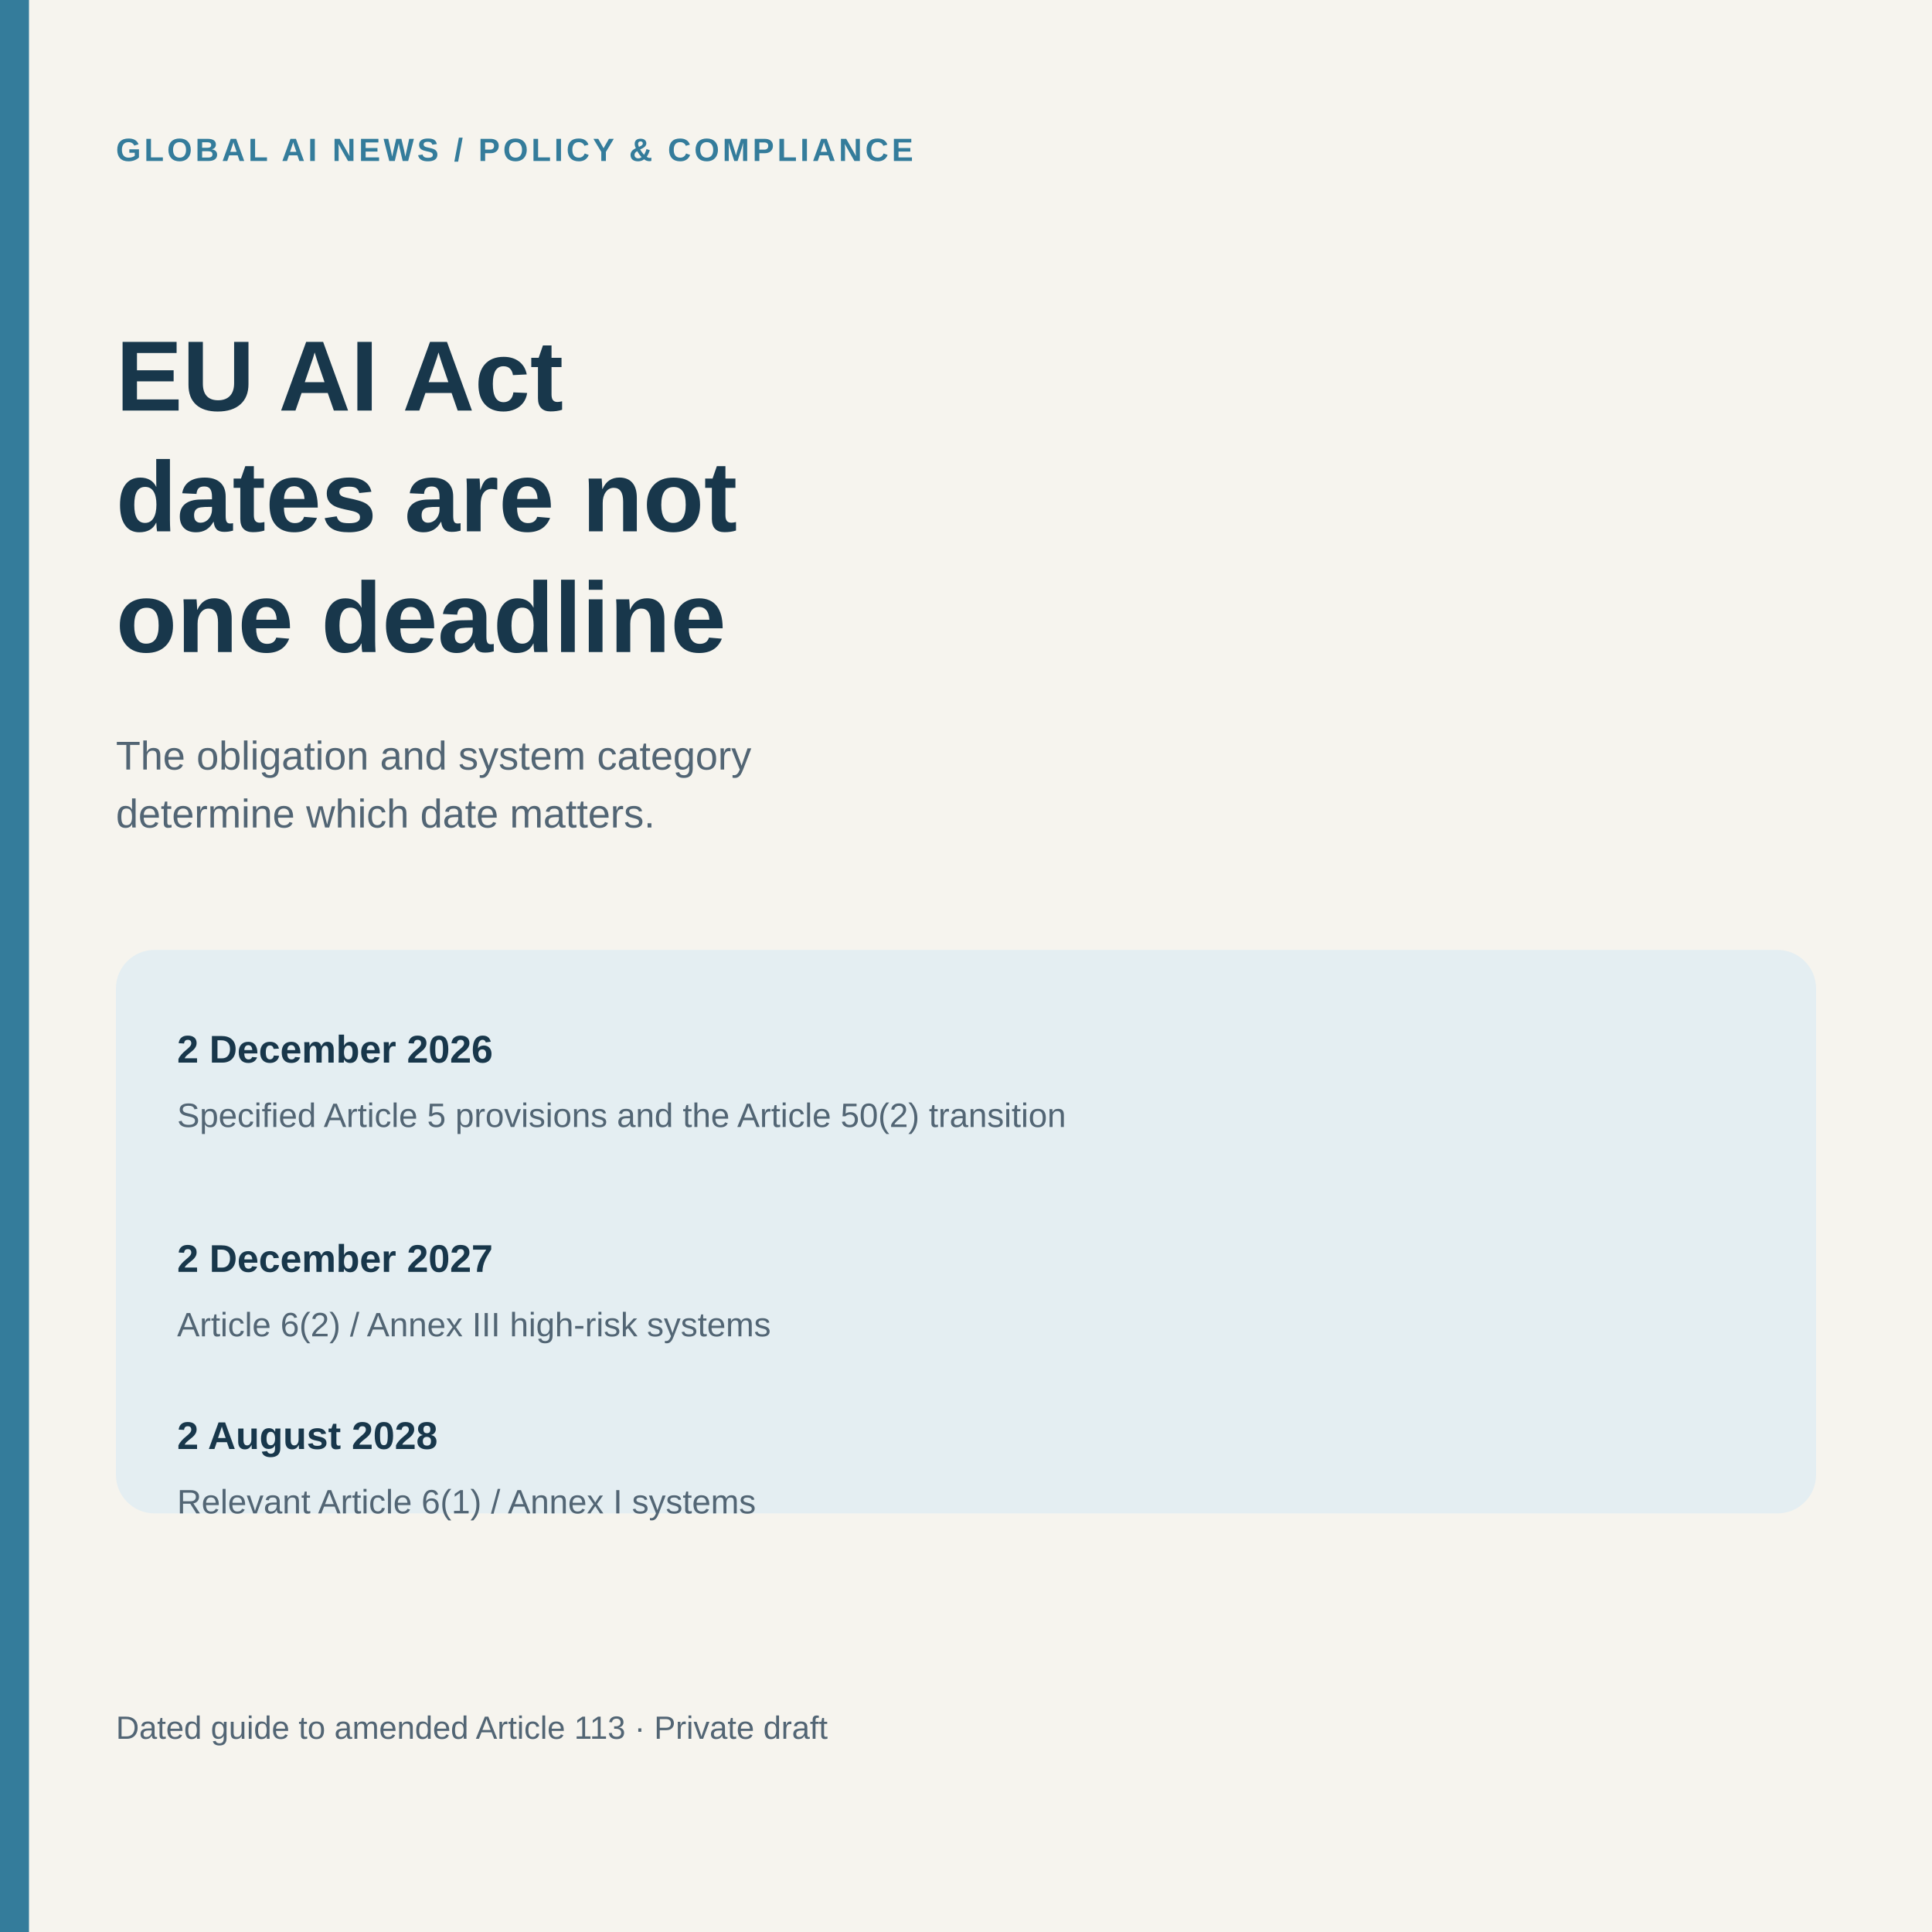
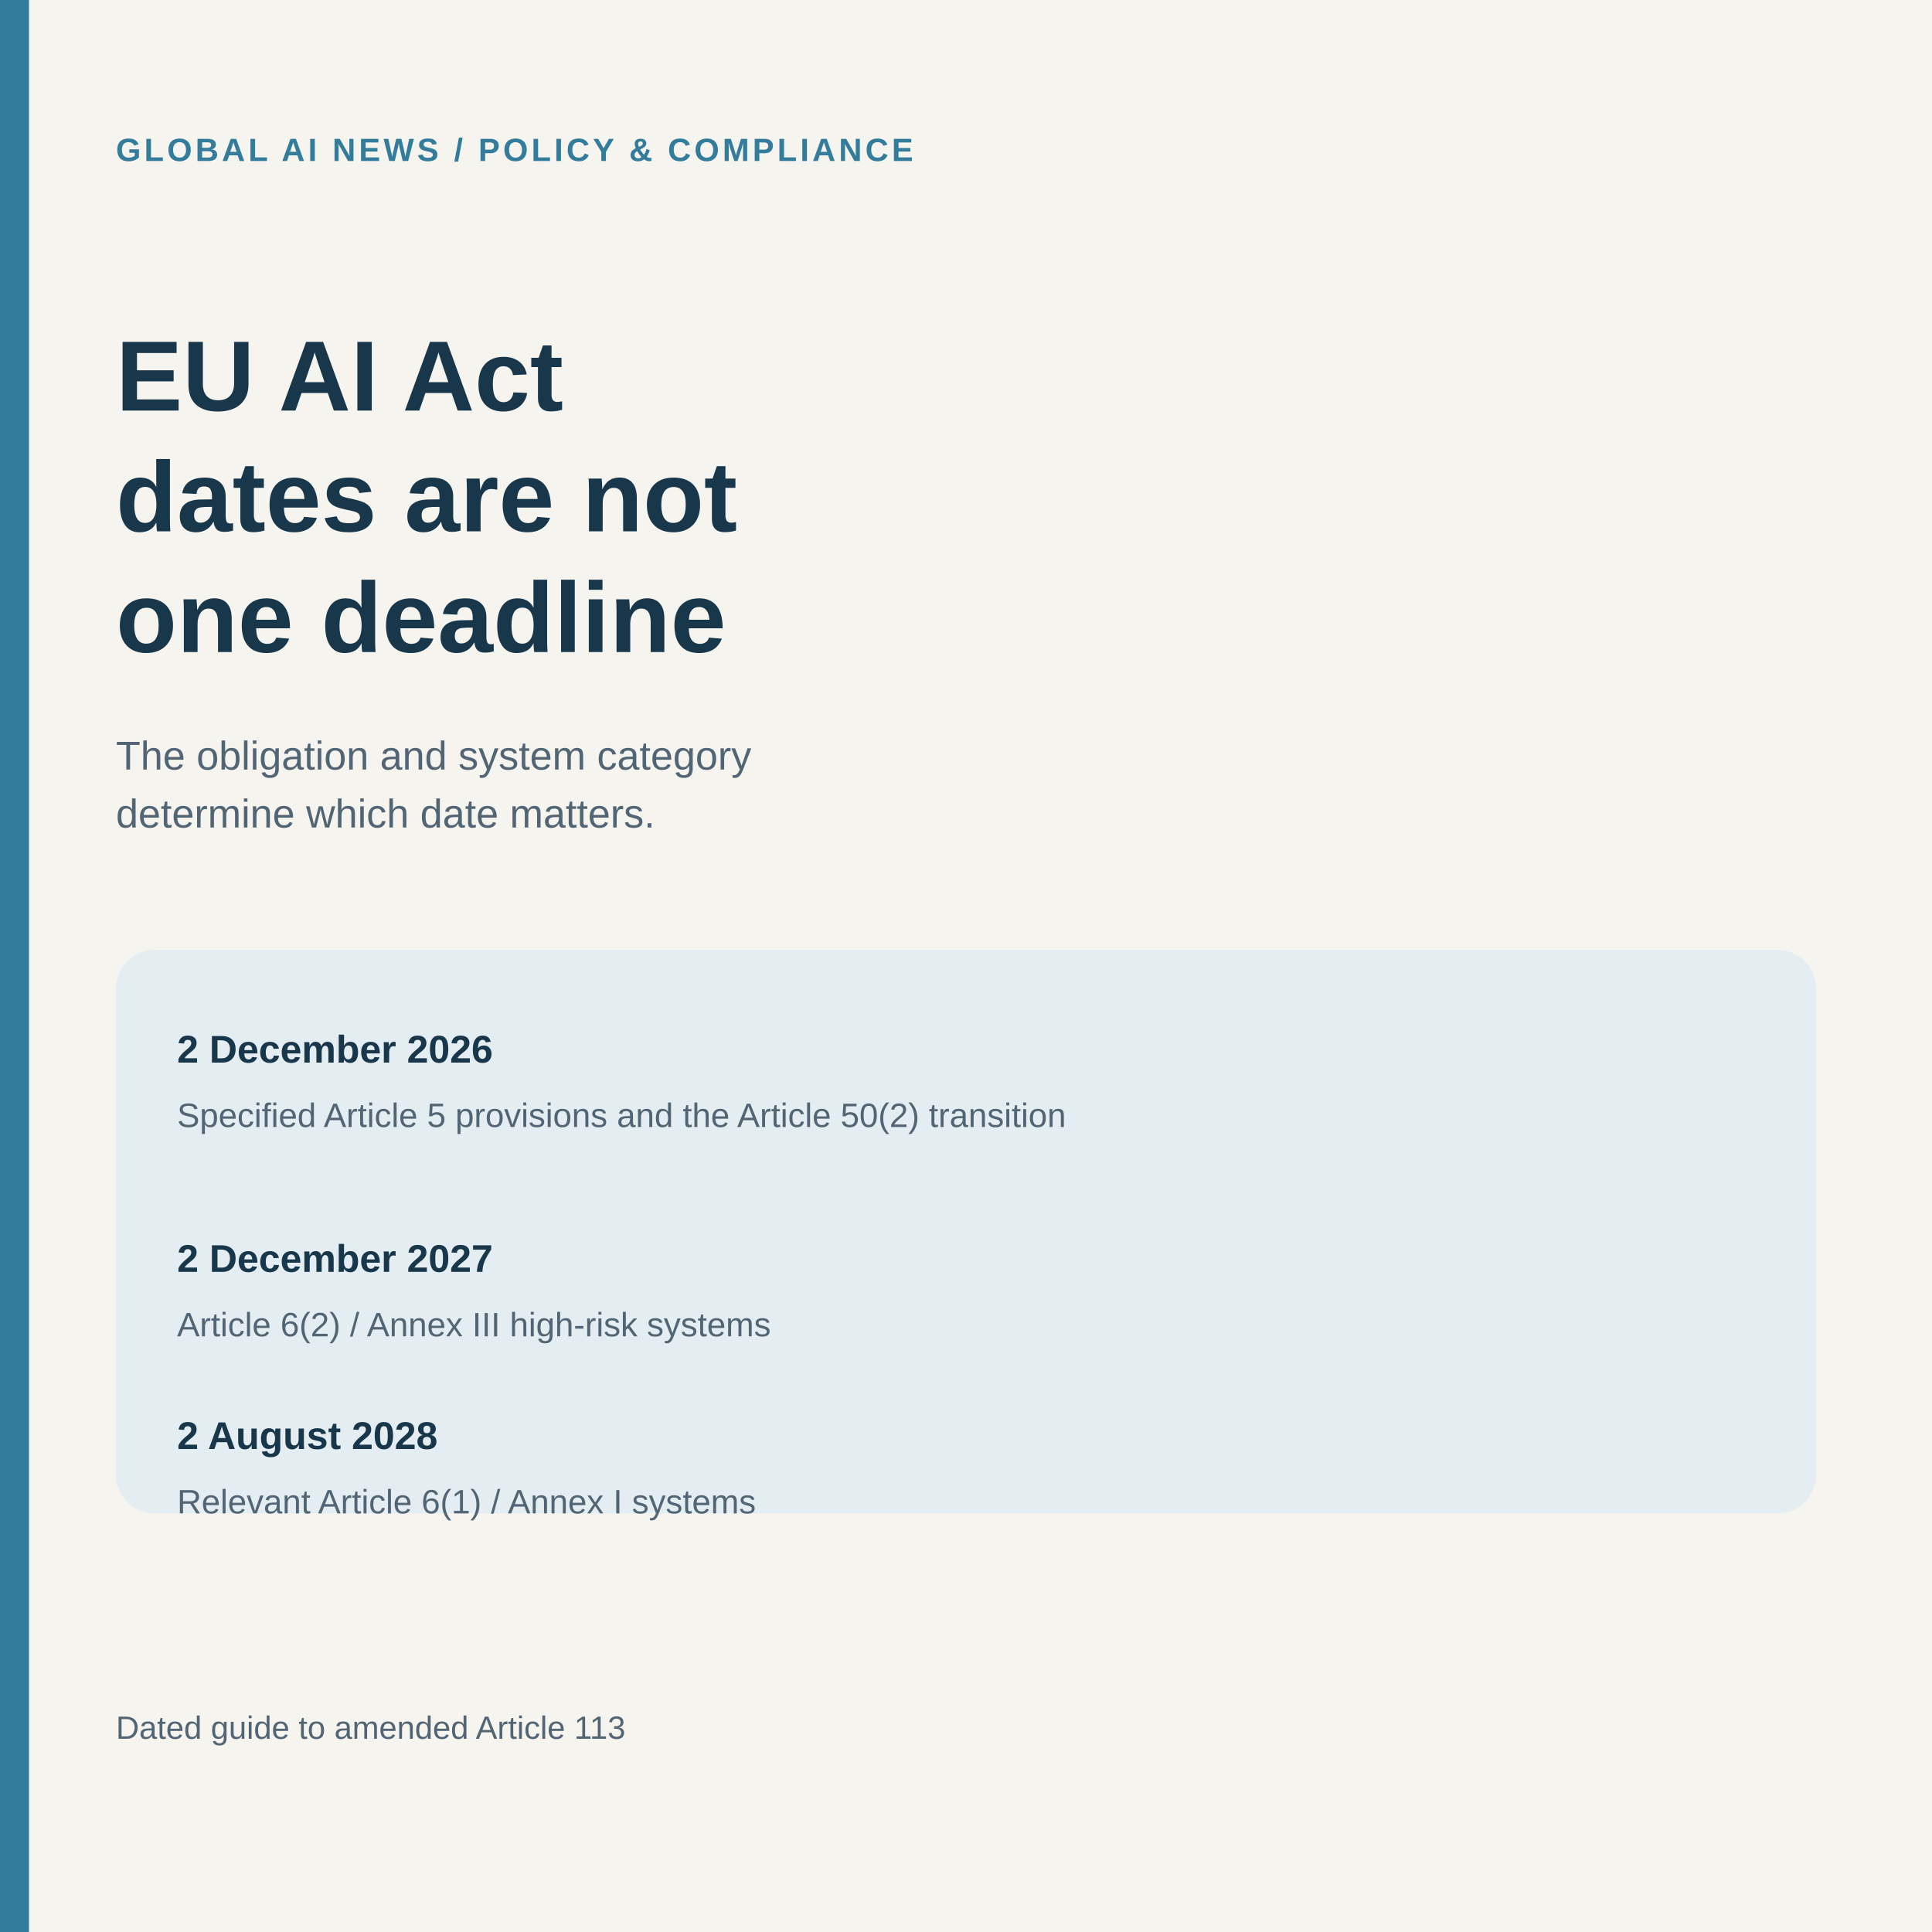
<svg xmlns="http://www.w3.org/2000/svg" width="1200" height="1200" viewBox="0 0 1200 1200" role="img" aria-labelledby="title desc">
  <rect width="1200" height="1200" fill="#f6f4ee" />
  <rect width="18" height="1200" fill="#347c9b" />
  <text x="72" y="100" font-family="Arial,sans-serif" font-size="20" font-weight="700" letter-spacing="2" fill="#347c9b">GLOBAL AI NEWS  /  POLICY &amp; COMPLIANCE</text>
  <text x="72" y="255" font-family="Arial,sans-serif" font-size="62" font-weight="700" fill="#18374b">EU AI Act</text>
  <text x="72" y="330" font-family="Arial,sans-serif" font-size="62" font-weight="700" fill="#18374b">dates are not</text>
  <text x="72" y="405" font-family="Arial,sans-serif" font-size="62" font-weight="700" fill="#18374b">one deadline</text>
  <text x="72" y="478" font-family="Arial,sans-serif" font-size="25" fill="#526574">The obligation and system category</text>
  <text x="72" y="514" font-family="Arial,sans-serif" font-size="25" fill="#526574">determine which date matters.</text>
  <rect x="72" y="590" width="1056" height="350" rx="24" fill="#e4eef2" />
  <text x="110" y="660" font-family="Arial,sans-serif" font-size="24" font-weight="700" fill="#18374b">2 December 2026</text>
  <text x="110" y="700" font-family="Arial,sans-serif" font-size="21" fill="#526574">Specified Article 5 provisions and the Article 50(2) transition</text>
  <text x="110" y="790" font-family="Arial,sans-serif" font-size="24" font-weight="700" fill="#18374b">2 December 2027</text>
  <text x="110" y="830" font-family="Arial,sans-serif" font-size="21" fill="#526574">Article 6(2) / Annex III high-risk systems</text>
  <text x="110" y="900" font-family="Arial,sans-serif" font-size="24" font-weight="700" fill="#18374b">2 August 2028</text>
  <text x="110" y="940" font-family="Arial,sans-serif" font-size="21" fill="#526574">Relevant Article 6(1) / Annex I systems</text>
-   <text x="72" y="1080" font-family="Arial,sans-serif" font-size="20" fill="#526574">Dated guide to amended Article 113 · Private draft</text>
+   <text x="72" y="1080" font-family="Arial,sans-serif" font-size="20" fill="#526574">Dated guide to amended Article 113</text>
</svg>
